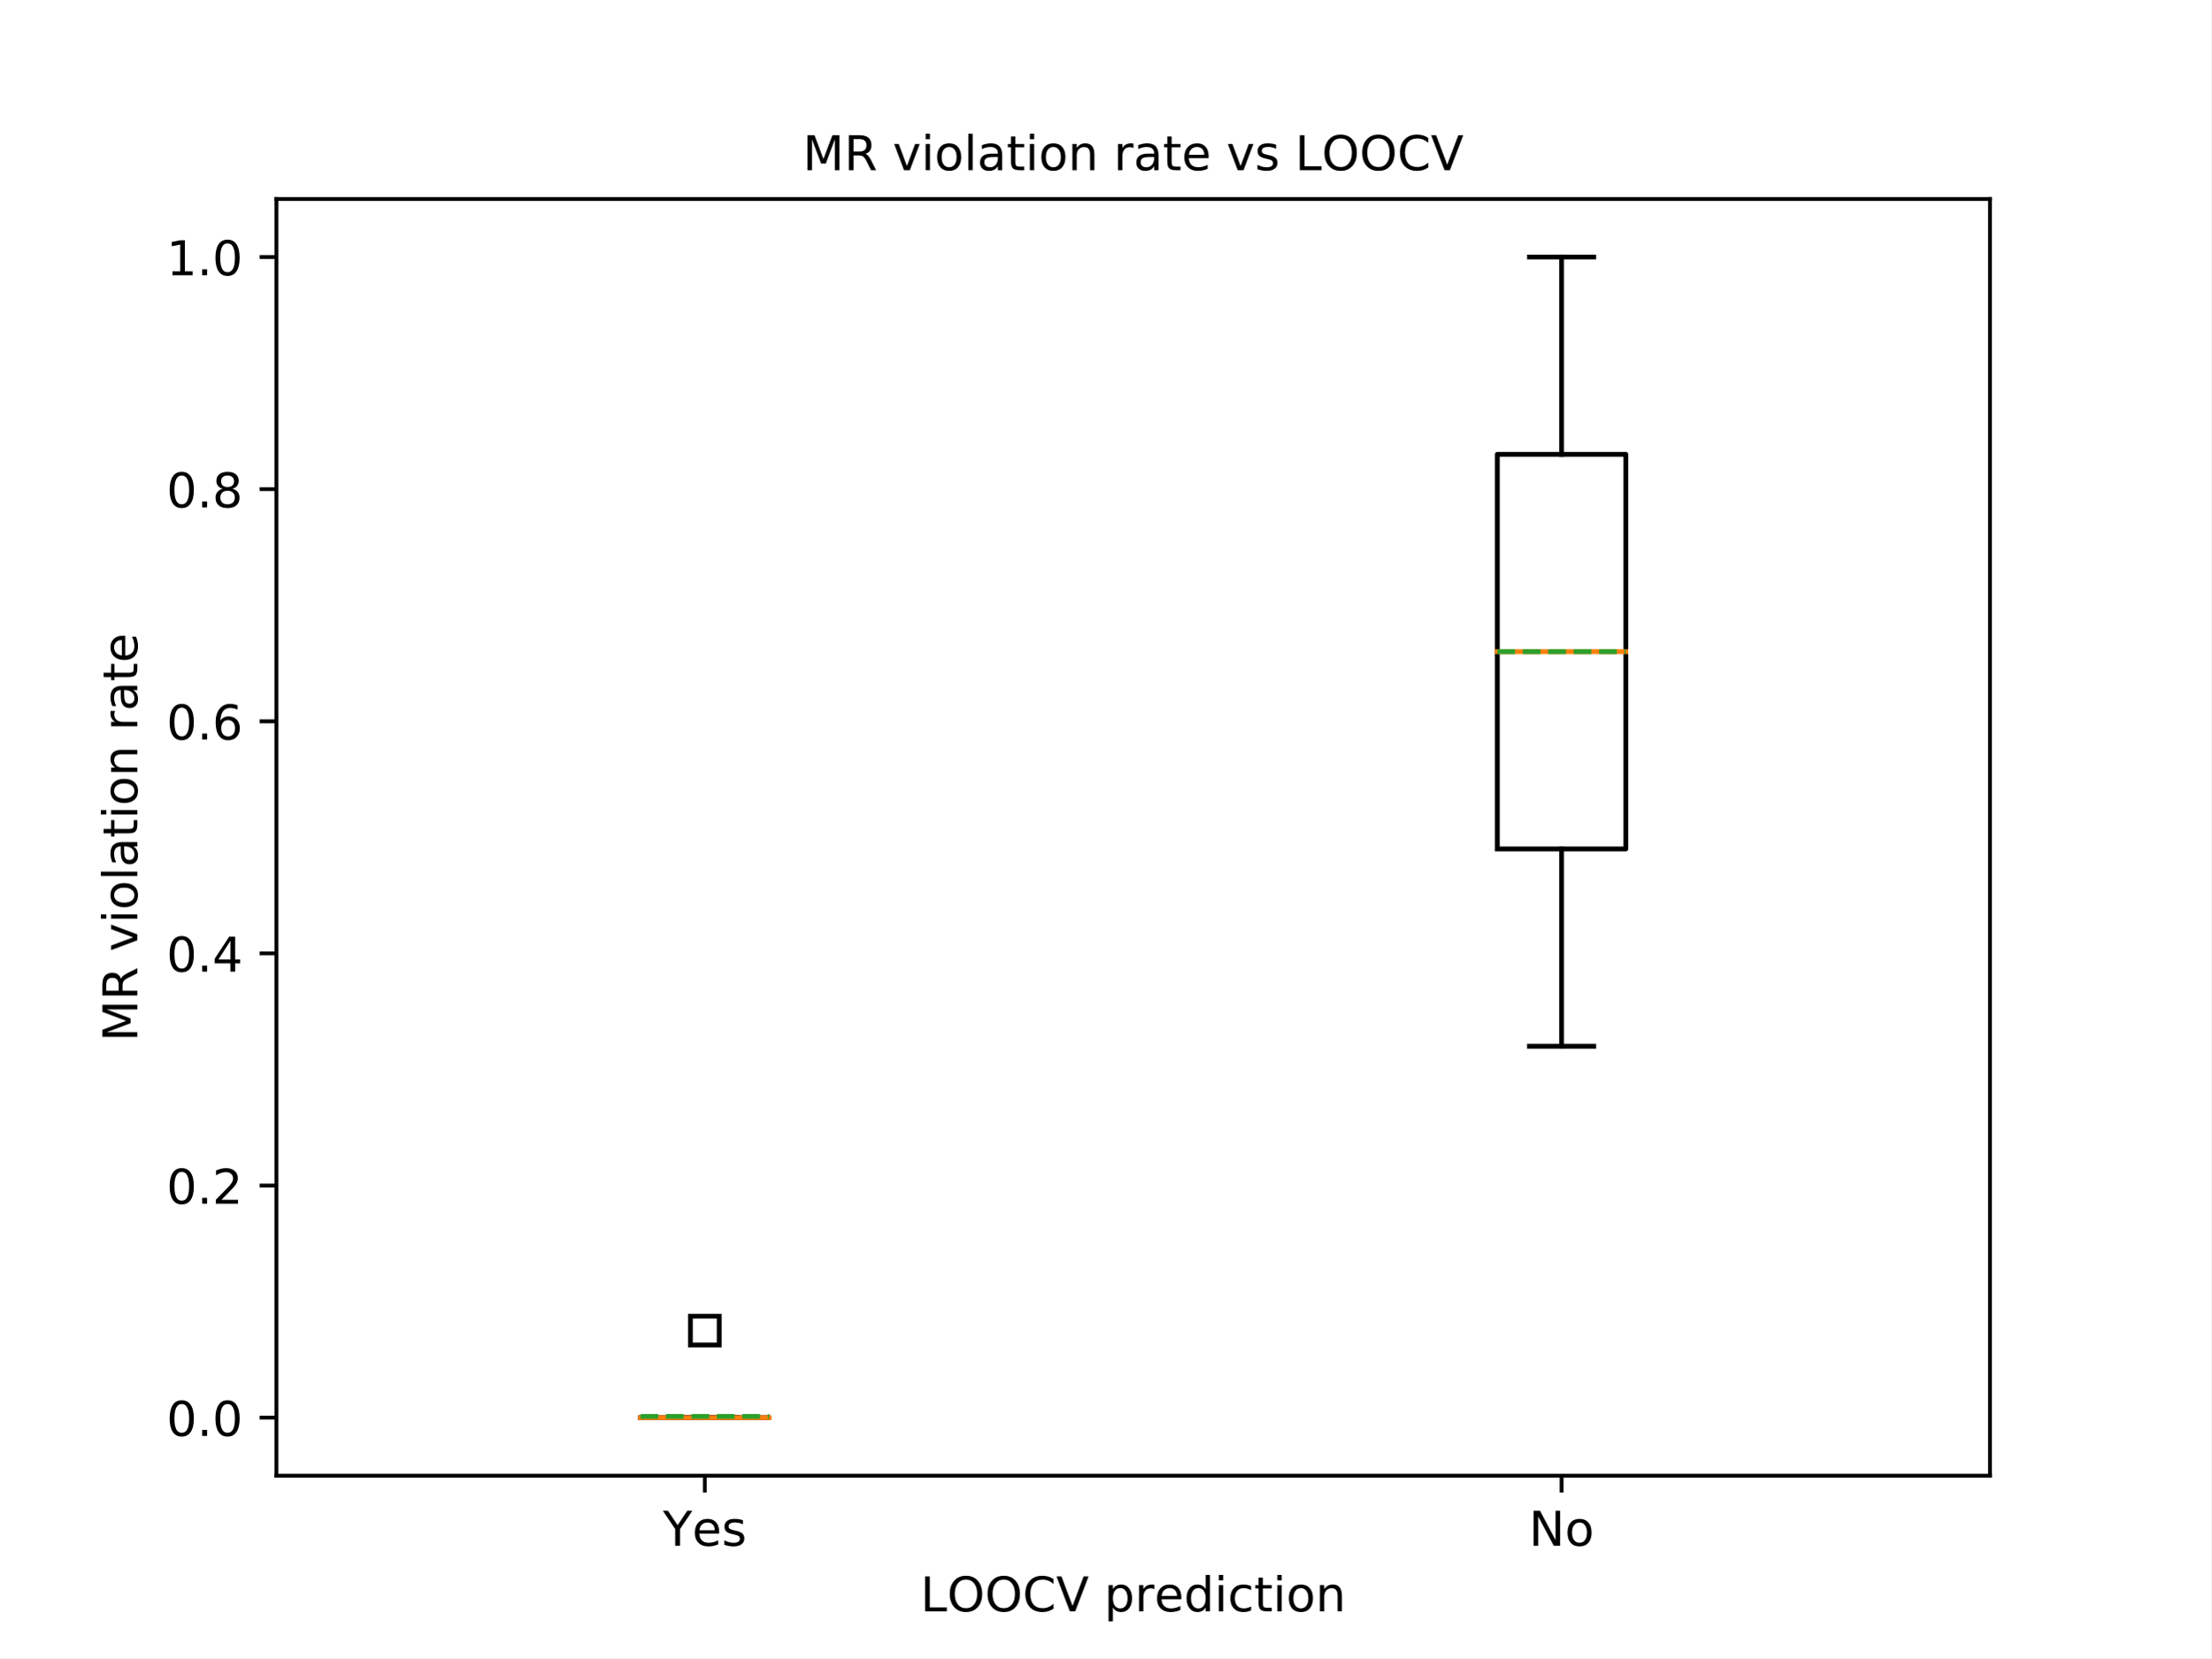
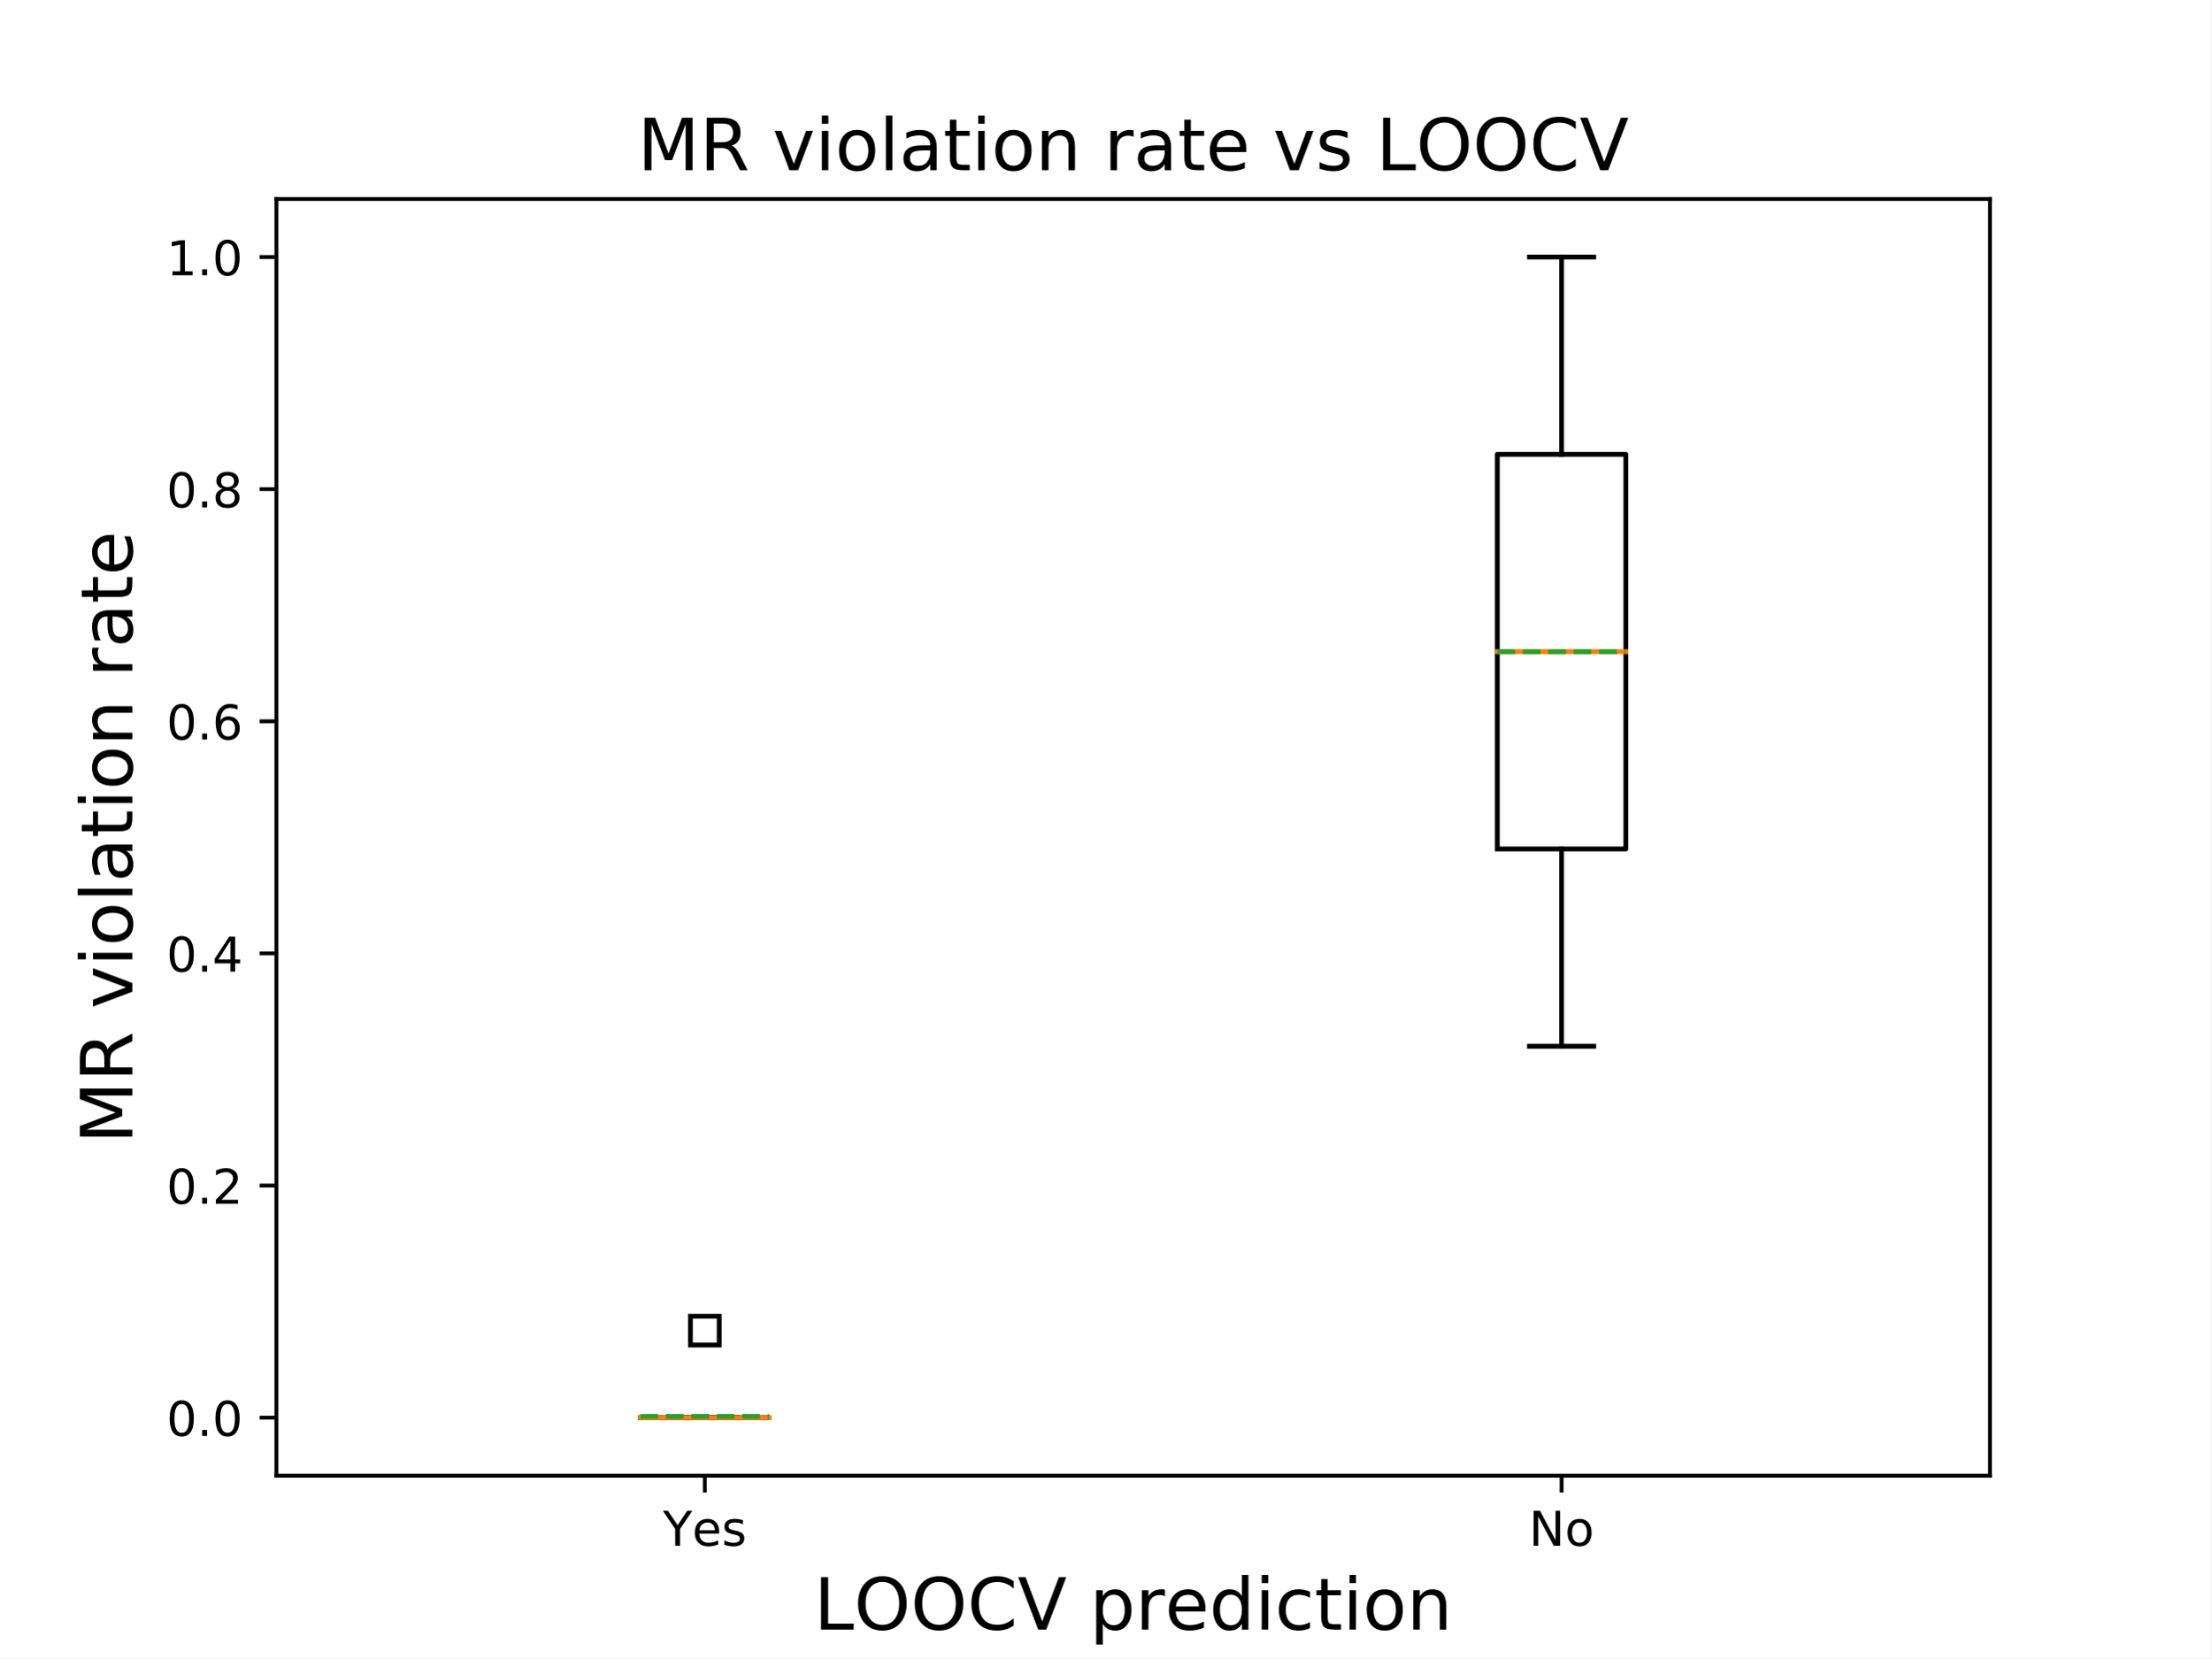
<svg xmlns="http://www.w3.org/2000/svg" xmlns:xlink="http://www.w3.org/1999/xlink" height="345.6pt" version="1.1" viewBox="0 0 460.8 345.6" width="460.8pt">
  <defs>
    <style type="text/css">
*{stroke-linecap:butt;stroke-linejoin:round;}
  </style>
  </defs>
  <g id="figure_1">
    <g id="patch_1">
      <path d="M 0 345.6  L 460.8 345.6  L 460.8 0  L 0 0  z " style="fill:#ffffff;" />
    </g>
    <g id="axes_1">
      <g id="patch_2">
        <path d="M 57.6 307.584  L 414.72 307.584  L 414.72 41.472  L 57.6 41.472  z " style="fill:#ffffff;" />
      </g>
      <g id="matplotlib.axis_1">
        <g id="xtick_1">
          <g id="line2d_1">
            <defs>
-               <path d="M 0 0  L 0 3.5  " id="m3dd5bcc2a2" style="stroke:#000000;stroke-width:0.8;" />
-             </defs>
-             <g>
-               <use style="stroke:#000000;stroke-width:0.8;" x="146.88" xlink:href="#m3dd5bcc2a2" y="307.584" />
+               <path d="M 0 0  L 0 3.5  " id="mbb2991bde9" style="stroke:#000000;stroke-width:0.8;" />
+             </defs>
+             <g>
+               <use style="stroke:#000000;stroke-width:0.8;" x="146.88" xlink:href="#mbb2991bde9" y="307.584" />
            </g>
          </g>
          <g id="text_1">
            <defs>
              <path d="M -0.203 72.906  L 10.406 72.906  L 30.609 42.922  L 50.688 72.906  L 61.281 72.906  L 35.5 34.719  L 35.5 0  L 25.594 0  L 25.594 34.719  z " id="DejaVuSans-89" />
              <path d="M 56.203 29.594  L 56.203 25.203  L 14.891 25.203  Q 15.484 15.922 20.484 11.062  Q 25.484 6.203 34.422 6.203  Q 39.594 6.203 44.453 7.469  Q 49.312 8.734 54.109 11.281  L 54.109 2.781  Q 49.266 0.734 44.188 -0.344  Q 39.109 -1.422 33.891 -1.422  Q 20.797 -1.422 13.156 6.188  Q 5.516 13.812 5.516 26.812  Q 5.516 40.234 12.766 48.109  Q 20.016 56 32.328 56  Q 43.359 56 49.781 48.891  Q 56.203 41.797 56.203 29.594  z M 47.219 32.234  Q 47.125 39.594 43.094 43.984  Q 39.062 48.391 32.422 48.391  Q 24.906 48.391 20.391 44.141  Q 15.875 39.891 15.188 32.172  z " id="DejaVuSans-101" />
              <path d="M 44.281 53.078  L 44.281 44.578  Q 40.484 46.531 36.375 47.5  Q 32.281 48.484 27.875 48.484  Q 21.188 48.484 17.844 46.438  Q 14.5 44.391 14.5 40.281  Q 14.5 37.156 16.891 35.375  Q 19.281 33.594 26.516 31.984  L 29.594 31.297  Q 39.156 29.25 43.188 25.516  Q 47.219 21.781 47.219 15.094  Q 47.219 7.469 41.188 3.016  Q 35.156 -1.422 24.609 -1.422  Q 20.219 -1.422 15.453 -0.562  Q 10.688 0.297 5.422 2  L 5.422 11.281  Q 10.406 8.688 15.234 7.391  Q 20.062 6.109 24.812 6.109  Q 31.156 6.109 34.562 8.281  Q 37.984 10.453 37.984 14.406  Q 37.984 18.062 35.516 20.016  Q 33.062 21.969 24.703 23.781  L 21.578 24.516  Q 13.234 26.266 9.516 29.906  Q 5.812 33.547 5.812 39.891  Q 5.812 47.609 11.281 51.797  Q 16.75 56 26.812 56  Q 31.781 56 36.172 55.266  Q 40.578 54.547 44.281 53.078  z " id="DejaVuSans-115" />
            </defs>
            <g transform="translate(138.155 322.1824)scale(0.1 -0.1)">
              <use xlink:href="#DejaVuSans-89" />
              <use x="60.881" xlink:href="#DejaVuSans-101" />
              <use x="122.404" xlink:href="#DejaVuSans-115" />
            </g>
          </g>
        </g>
        <g id="xtick_2">
          <g id="line2d_2">
            <g>
-               <use style="stroke:#000000;stroke-width:0.8;" x="325.44" xlink:href="#m3dd5bcc2a2" y="307.584" />
+               <use style="stroke:#000000;stroke-width:0.8;" x="325.44" xlink:href="#mbb2991bde9" y="307.584" />
            </g>
          </g>
          <g id="text_2">
            <defs>
              <path d="M 9.812 72.906  L 23.094 72.906  L 55.422 11.922  L 55.422 72.906  L 64.984 72.906  L 64.984 0  L 51.703 0  L 19.391 60.984  L 19.391 0  L 9.812 0  z " id="DejaVuSans-78" />
              <path d="M 30.609 48.391  Q 23.391 48.391 19.188 42.75  Q 14.984 37.109 14.984 27.297  Q 14.984 17.484 19.156 11.844  Q 23.344 6.203 30.609 6.203  Q 37.797 6.203 41.984 11.859  Q 46.188 17.531 46.188 27.297  Q 46.188 37.016 41.984 42.703  Q 37.797 48.391 30.609 48.391  z M 30.609 56  Q 42.328 56 49.016 48.375  Q 55.719 40.766 55.719 27.297  Q 55.719 13.875 49.016 6.219  Q 42.328 -1.422 30.609 -1.422  Q 18.844 -1.422 12.172 6.219  Q 5.516 13.875 5.516 27.297  Q 5.516 40.766 12.172 48.375  Q 18.844 56 30.609 56  z " id="DejaVuSans-111" />
            </defs>
            <g transform="translate(318.64 322.1824)scale(0.1 -0.1)">
              <use xlink:href="#DejaVuSans-78" />
              <use x="74.805" xlink:href="#DejaVuSans-111" />
            </g>
          </g>
        </g>
        <g id="text_3">
          <defs>
            <path d="M 9.812 72.906  L 19.672 72.906  L 19.672 8.297  L 55.172 8.297  L 55.172 0  L 9.812 0  z " id="DejaVuSans-76" />
            <path d="M 39.406 66.219  Q 28.656 66.219 22.328 58.203  Q 16.016 50.203 16.016 36.375  Q 16.016 22.609 22.328 14.594  Q 28.656 6.594 39.406 6.594  Q 50.141 6.594 56.422 14.594  Q 62.703 22.609 62.703 36.375  Q 62.703 50.203 56.422 58.203  Q 50.141 66.219 39.406 66.219  z M 39.406 74.219  Q 54.734 74.219 63.906 63.938  Q 73.094 53.656 73.094 36.375  Q 73.094 19.141 63.906 8.859  Q 54.734 -1.422 39.406 -1.422  Q 24.031 -1.422 14.812 8.828  Q 5.609 19.094 5.609 36.375  Q 5.609 53.656 14.812 63.938  Q 24.031 74.219 39.406 74.219  z " id="DejaVuSans-79" />
            <path d="M 64.406 67.281  L 64.406 56.891  Q 59.422 61.531 53.781 63.812  Q 48.141 66.109 41.797 66.109  Q 29.297 66.109 22.656 58.469  Q 16.016 50.828 16.016 36.375  Q 16.016 21.969 22.656 14.328  Q 29.297 6.688 41.797 6.688  Q 48.141 6.688 53.781 8.984  Q 59.422 11.281 64.406 15.922  L 64.406 5.609  Q 59.234 2.094 53.438 0.328  Q 47.656 -1.422 41.219 -1.422  Q 24.656 -1.422 15.125 8.703  Q 5.609 18.844 5.609 36.375  Q 5.609 53.953 15.125 64.078  Q 24.656 74.219 41.219 74.219  Q 47.75 74.219 53.531 72.484  Q 59.328 70.75 64.406 67.281  z " id="DejaVuSans-67" />
            <path d="M 28.609 0  L 0.781 72.906  L 11.078 72.906  L 34.188 11.531  L 57.328 72.906  L 67.578 72.906  L 39.797 0  z " id="DejaVuSans-86" />
            <path id="DejaVuSans-32" />
            <path d="M 18.109 8.203  L 18.109 -20.797  L 9.078 -20.797  L 9.078 54.688  L 18.109 54.688  L 18.109 46.391  Q 20.953 51.266 25.266 53.625  Q 29.594 56 35.594 56  Q 45.562 56 51.781 48.094  Q 58.016 40.188 58.016 27.297  Q 58.016 14.406 51.781 6.484  Q 45.562 -1.422 35.594 -1.422  Q 29.594 -1.422 25.266 0.953  Q 20.953 3.328 18.109 8.203  z M 48.688 27.297  Q 48.688 37.203 44.609 42.844  Q 40.531 48.484 33.406 48.484  Q 26.266 48.484 22.188 42.844  Q 18.109 37.203 18.109 27.297  Q 18.109 17.391 22.188 11.75  Q 26.266 6.109 33.406 6.109  Q 40.531 6.109 44.609 11.75  Q 48.688 17.391 48.688 27.297  z " id="DejaVuSans-112" />
            <path d="M 41.109 46.297  Q 39.594 47.172 37.812 47.578  Q 36.031 48 33.891 48  Q 26.266 48 22.188 43.047  Q 18.109 38.094 18.109 28.812  L 18.109 0  L 9.078 0  L 9.078 54.688  L 18.109 54.688  L 18.109 46.188  Q 20.953 51.172 25.484 53.578  Q 30.031 56 36.531 56  Q 37.453 56 38.578 55.875  Q 39.703 55.766 41.062 55.516  z " id="DejaVuSans-114" />
            <path d="M 45.406 46.391  L 45.406 75.984  L 54.391 75.984  L 54.391 0  L 45.406 0  L 45.406 8.203  Q 42.578 3.328 38.25 0.953  Q 33.938 -1.422 27.875 -1.422  Q 17.969 -1.422 11.734 6.484  Q 5.516 14.406 5.516 27.297  Q 5.516 40.188 11.734 48.094  Q 17.969 56 27.875 56  Q 33.938 56 38.25 53.625  Q 42.578 51.266 45.406 46.391  z M 14.797 27.297  Q 14.797 17.391 18.875 11.75  Q 22.953 6.109 30.078 6.109  Q 37.203 6.109 41.297 11.75  Q 45.406 17.391 45.406 27.297  Q 45.406 37.203 41.297 42.844  Q 37.203 48.484 30.078 48.484  Q 22.953 48.484 18.875 42.844  Q 14.797 37.203 14.797 27.297  z " id="DejaVuSans-100" />
            <path d="M 9.422 54.688  L 18.406 54.688  L 18.406 0  L 9.422 0  z M 9.422 75.984  L 18.406 75.984  L 18.406 64.594  L 9.422 64.594  z " id="DejaVuSans-105" />
            <path d="M 48.781 52.594  L 48.781 44.188  Q 44.969 46.297 41.141 47.344  Q 37.312 48.391 33.406 48.391  Q 24.656 48.391 19.812 42.844  Q 14.984 37.312 14.984 27.297  Q 14.984 17.281 19.812 11.734  Q 24.656 6.203 33.406 6.203  Q 37.312 6.203 41.141 7.25  Q 44.969 8.297 48.781 10.406  L 48.781 2.094  Q 45.016 0.344 40.984 -0.531  Q 36.969 -1.422 32.422 -1.422  Q 20.062 -1.422 12.781 6.344  Q 5.516 14.109 5.516 27.297  Q 5.516 40.672 12.859 48.328  Q 20.219 56 33.016 56  Q 37.156 56 41.109 55.141  Q 45.062 54.297 48.781 52.594  z " id="DejaVuSans-99" />
            <path d="M 18.312 70.219  L 18.312 54.688  L 36.812 54.688  L 36.812 47.703  L 18.312 47.703  L 18.312 18.016  Q 18.312 11.328 20.141 9.422  Q 21.969 7.516 27.594 7.516  L 36.812 7.516  L 36.812 0  L 27.594 0  Q 17.188 0 13.234 3.875  Q 9.281 7.766 9.281 18.016  L 9.281 47.703  L 2.688 47.703  L 2.688 54.688  L 9.281 54.688  L 9.281 70.219  z " id="DejaVuSans-116" />
            <path d="M 54.891 33.016  L 54.891 0  L 45.906 0  L 45.906 32.719  Q 45.906 40.484 42.875 44.328  Q 39.844 48.188 33.797 48.188  Q 26.516 48.188 22.312 43.547  Q 18.109 38.922 18.109 30.906  L 18.109 0  L 9.078 0  L 9.078 54.688  L 18.109 54.688  L 18.109 46.188  Q 21.344 51.125 25.703 53.562  Q 30.078 56 35.797 56  Q 45.219 56 50.047 50.172  Q 54.891 44.344 54.891 33.016  z " id="DejaVuSans-110" />
          </defs>
-           <g transform="translate(191.8092 335.8606)scale(0.1 -0.1)">
+           <g transform="translate(169.6338 339.6598)scale(0.15 -0.15)">
            <use xlink:href="#DejaVuSans-76" />
            <use x="55.666" xlink:href="#DejaVuSans-79" />
            <use x="134.377" xlink:href="#DejaVuSans-79" />
            <use x="213.088" xlink:href="#DejaVuSans-67" />
            <use x="282.912" xlink:href="#DejaVuSans-86" />
            <use x="351.32" xlink:href="#DejaVuSans-32" />
            <use x="383.107" xlink:href="#DejaVuSans-112" />
            <use x="446.584" xlink:href="#DejaVuSans-114" />
            <use x="487.666" xlink:href="#DejaVuSans-101" />
            <use x="549.189" xlink:href="#DejaVuSans-100" />
            <use x="612.666" xlink:href="#DejaVuSans-105" />
            <use x="640.449" xlink:href="#DejaVuSans-99" />
            <use x="695.43" xlink:href="#DejaVuSans-116" />
            <use x="734.639" xlink:href="#DejaVuSans-105" />
            <use x="762.422" xlink:href="#DejaVuSans-111" />
            <use x="823.604" xlink:href="#DejaVuSans-110" />
          </g>
        </g>
      </g>
      <g id="matplotlib.axis_2">
        <g id="ytick_1">
          <g id="line2d_3">
            <defs>
-               <path d="M 0 0  L -3.5 0  " id="m5aea08123d" style="stroke:#000000;stroke-width:0.8;" />
-             </defs>
-             <g>
-               <use style="stroke:#000000;stroke-width:0.8;" x="57.6" xlink:href="#m5aea08123d" y="295.488" />
+               <path d="M 0 0  L -3.5 0  " id="m2ef801a336" style="stroke:#000000;stroke-width:0.8;" />
+             </defs>
+             <g>
+               <use style="stroke:#000000;stroke-width:0.8;" x="57.6" xlink:href="#m2ef801a336" y="295.488" />
            </g>
          </g>
          <g id="text_4">
            <defs>
              <path d="M 31.781 66.406  Q 24.172 66.406 20.328 58.906  Q 16.5 51.422 16.5 36.375  Q 16.5 21.391 20.328 13.891  Q 24.172 6.391 31.781 6.391  Q 39.453 6.391 43.281 13.891  Q 47.125 21.391 47.125 36.375  Q 47.125 51.422 43.281 58.906  Q 39.453 66.406 31.781 66.406  z M 31.781 74.219  Q 44.047 74.219 50.516 64.516  Q 56.984 54.828 56.984 36.375  Q 56.984 17.969 50.516 8.266  Q 44.047 -1.422 31.781 -1.422  Q 19.531 -1.422 13.062 8.266  Q 6.594 17.969 6.594 36.375  Q 6.594 54.828 13.062 64.516  Q 19.531 74.219 31.781 74.219  z " id="DejaVuSans-48" />
              <path d="M 10.688 12.406  L 21 12.406  L 21 0  L 10.688 0  z " id="DejaVuSans-46" />
            </defs>
            <g transform="translate(34.69687 299.2872)scale(0.1 -0.1)">
              <use xlink:href="#DejaVuSans-48" />
              <use x="63.623" xlink:href="#DejaVuSans-46" />
              <use x="95.41" xlink:href="#DejaVuSans-48" />
            </g>
          </g>
        </g>
        <g id="ytick_2">
          <g id="line2d_4">
            <g>
-               <use style="stroke:#000000;stroke-width:0.8;" x="57.6" xlink:href="#m5aea08123d" y="247.104" />
+               <use style="stroke:#000000;stroke-width:0.8;" x="57.6" xlink:href="#m2ef801a336" y="247.104" />
            </g>
          </g>
          <g id="text_5">
            <defs>
              <path d="M 19.188 8.297  L 53.609 8.297  L 53.609 0  L 7.328 0  L 7.328 8.297  Q 12.938 14.109 22.625 23.891  Q 32.328 33.688 34.812 36.531  Q 39.547 41.844 41.422 45.531  Q 43.312 49.219 43.312 52.781  Q 43.312 58.594 39.234 62.25  Q 35.156 65.922 28.609 65.922  Q 23.969 65.922 18.812 64.312  Q 13.672 62.703 7.812 59.422  L 7.812 69.391  Q 13.766 71.781 18.938 73  Q 24.125 74.219 28.422 74.219  Q 39.75 74.219 46.484 68.547  Q 53.219 62.891 53.219 53.422  Q 53.219 48.922 51.531 44.891  Q 49.859 40.875 45.406 35.406  Q 44.188 33.984 37.641 27.219  Q 31.109 20.453 19.188 8.297  z " id="DejaVuSans-50" />
            </defs>
            <g transform="translate(34.69687 250.9032)scale(0.1 -0.1)">
              <use xlink:href="#DejaVuSans-48" />
              <use x="63.623" xlink:href="#DejaVuSans-46" />
              <use x="95.41" xlink:href="#DejaVuSans-50" />
            </g>
          </g>
        </g>
        <g id="ytick_3">
          <g id="line2d_5">
            <g>
-               <use style="stroke:#000000;stroke-width:0.8;" x="57.6" xlink:href="#m5aea08123d" y="198.72" />
+               <use style="stroke:#000000;stroke-width:0.8;" x="57.6" xlink:href="#m2ef801a336" y="198.72" />
            </g>
          </g>
          <g id="text_6">
            <defs>
              <path d="M 37.797 64.312  L 12.891 25.391  L 37.797 25.391  z M 35.203 72.906  L 47.609 72.906  L 47.609 25.391  L 58.016 25.391  L 58.016 17.188  L 47.609 17.188  L 47.609 0  L 37.797 0  L 37.797 17.188  L 4.891 17.188  L 4.891 26.703  z " id="DejaVuSans-52" />
            </defs>
            <g transform="translate(34.69687 202.5192)scale(0.1 -0.1)">
              <use xlink:href="#DejaVuSans-48" />
              <use x="63.623" xlink:href="#DejaVuSans-46" />
              <use x="95.41" xlink:href="#DejaVuSans-52" />
            </g>
          </g>
        </g>
        <g id="ytick_4">
          <g id="line2d_6">
            <g>
-               <use style="stroke:#000000;stroke-width:0.8;" x="57.6" xlink:href="#m5aea08123d" y="150.336" />
+               <use style="stroke:#000000;stroke-width:0.8;" x="57.6" xlink:href="#m2ef801a336" y="150.336" />
            </g>
          </g>
          <g id="text_7">
            <defs>
              <path d="M 33.016 40.375  Q 26.375 40.375 22.484 35.828  Q 18.609 31.297 18.609 23.391  Q 18.609 15.531 22.484 10.953  Q 26.375 6.391 33.016 6.391  Q 39.656 6.391 43.531 10.953  Q 47.406 15.531 47.406 23.391  Q 47.406 31.297 43.531 35.828  Q 39.656 40.375 33.016 40.375  z M 52.594 71.297  L 52.594 62.312  Q 48.875 64.062 45.094 64.984  Q 41.312 65.922 37.594 65.922  Q 27.828 65.922 22.672 59.328  Q 17.531 52.734 16.797 39.406  Q 19.672 43.656 24.016 45.922  Q 28.375 48.188 33.594 48.188  Q 44.578 48.188 50.953 41.516  Q 57.328 34.859 57.328 23.391  Q 57.328 12.156 50.688 5.359  Q 44.047 -1.422 33.016 -1.422  Q 20.359 -1.422 13.672 8.266  Q 6.984 17.969 6.984 36.375  Q 6.984 53.656 15.188 63.938  Q 23.391 74.219 37.203 74.219  Q 40.922 74.219 44.703 73.484  Q 48.484 72.75 52.594 71.297  z " id="DejaVuSans-54" />
            </defs>
            <g transform="translate(34.69687 154.1352)scale(0.1 -0.1)">
              <use xlink:href="#DejaVuSans-48" />
              <use x="63.623" xlink:href="#DejaVuSans-46" />
              <use x="95.41" xlink:href="#DejaVuSans-54" />
            </g>
          </g>
        </g>
        <g id="ytick_5">
          <g id="line2d_7">
            <g>
-               <use style="stroke:#000000;stroke-width:0.8;" x="57.6" xlink:href="#m5aea08123d" y="101.952" />
+               <use style="stroke:#000000;stroke-width:0.8;" x="57.6" xlink:href="#m2ef801a336" y="101.952" />
            </g>
          </g>
          <g id="text_8">
            <defs>
              <path d="M 31.781 34.625  Q 24.75 34.625 20.719 30.859  Q 16.703 27.094 16.703 20.516  Q 16.703 13.922 20.719 10.156  Q 24.75 6.391 31.781 6.391  Q 38.812 6.391 42.859 10.172  Q 46.922 13.969 46.922 20.516  Q 46.922 27.094 42.891 30.859  Q 38.875 34.625 31.781 34.625  z M 21.922 38.812  Q 15.578 40.375 12.031 44.719  Q 8.5 49.078 8.5 55.328  Q 8.5 64.062 14.719 69.141  Q 20.953 74.219 31.781 74.219  Q 42.672 74.219 48.875 69.141  Q 55.078 64.062 55.078 55.328  Q 55.078 49.078 51.531 44.719  Q 48 40.375 41.703 38.812  Q 48.828 37.156 52.797 32.312  Q 56.781 27.484 56.781 20.516  Q 56.781 9.906 50.312 4.234  Q 43.844 -1.422 31.781 -1.422  Q 19.734 -1.422 13.25 4.234  Q 6.781 9.906 6.781 20.516  Q 6.781 27.484 10.781 32.312  Q 14.797 37.156 21.922 38.812  z M 18.312 54.391  Q 18.312 48.734 21.844 45.562  Q 25.391 42.391 31.781 42.391  Q 38.141 42.391 41.719 45.562  Q 45.312 48.734 45.312 54.391  Q 45.312 60.062 41.719 63.234  Q 38.141 66.406 31.781 66.406  Q 25.391 66.406 21.844 63.234  Q 18.312 60.062 18.312 54.391  z " id="DejaVuSans-56" />
            </defs>
            <g transform="translate(34.69687 105.7512)scale(0.1 -0.1)">
              <use xlink:href="#DejaVuSans-48" />
              <use x="63.623" xlink:href="#DejaVuSans-46" />
              <use x="95.41" xlink:href="#DejaVuSans-56" />
            </g>
          </g>
        </g>
        <g id="ytick_6">
          <g id="line2d_8">
            <g>
-               <use style="stroke:#000000;stroke-width:0.8;" x="57.6" xlink:href="#m5aea08123d" y="53.568" />
+               <use style="stroke:#000000;stroke-width:0.8;" x="57.6" xlink:href="#m2ef801a336" y="53.568" />
            </g>
          </g>
          <g id="text_9">
            <defs>
              <path d="M 12.406 8.297  L 28.516 8.297  L 28.516 63.922  L 10.984 60.406  L 10.984 69.391  L 28.422 72.906  L 38.281 72.906  L 38.281 8.297  L 54.391 8.297  L 54.391 0  L 12.406 0  z " id="DejaVuSans-49" />
            </defs>
            <g transform="translate(34.69687 57.36722)scale(0.1 -0.1)">
              <use xlink:href="#DejaVuSans-49" />
              <use x="63.623" xlink:href="#DejaVuSans-46" />
              <use x="95.41" xlink:href="#DejaVuSans-48" />
            </g>
          </g>
        </g>
        <g id="text_10">
          <defs>
            <path d="M 9.812 72.906  L 24.516 72.906  L 43.109 23.297  L 61.812 72.906  L 76.516 72.906  L 76.516 0  L 66.891 0  L 66.891 64.016  L 48.094 14.016  L 38.188 14.016  L 19.391 64.016  L 19.391 0  L 9.812 0  z " id="DejaVuSans-77" />
            <path d="M 44.391 34.188  Q 47.562 33.109 50.562 29.594  Q 53.562 26.078 56.594 19.922  L 66.609 0  L 56 0  L 46.688 18.703  Q 43.062 26.031 39.672 28.422  Q 36.281 30.812 30.422 30.812  L 19.672 30.812  L 19.672 0  L 9.812 0  L 9.812 72.906  L 32.078 72.906  Q 44.578 72.906 50.734 67.672  Q 56.891 62.453 56.891 51.906  Q 56.891 45.016 53.688 40.469  Q 50.484 35.938 44.391 34.188  z M 19.672 64.797  L 19.672 38.922  L 32.078 38.922  Q 39.203 38.922 42.844 42.219  Q 46.484 45.516 46.484 51.906  Q 46.484 58.297 42.844 61.547  Q 39.203 64.797 32.078 64.797  z " id="DejaVuSans-82" />
            <path d="M 2.984 54.688  L 12.5 54.688  L 29.594 8.797  L 46.688 54.688  L 56.203 54.688  L 35.688 0  L 23.484 0  z " id="DejaVuSans-118" />
            <path d="M 9.422 75.984  L 18.406 75.984  L 18.406 0  L 9.422 0  z " id="DejaVuSans-108" />
            <path d="M 34.281 27.484  Q 23.391 27.484 19.188 25  Q 14.984 22.516 14.984 16.5  Q 14.984 11.719 18.141 8.906  Q 21.297 6.109 26.703 6.109  Q 34.188 6.109 38.703 11.406  Q 43.219 16.703 43.219 25.484  L 43.219 27.484  z M 52.203 31.203  L 52.203 0  L 43.219 0  L 43.219 8.297  Q 40.141 3.328 35.547 0.953  Q 30.953 -1.422 24.312 -1.422  Q 15.922 -1.422 10.953 3.297  Q 6 8.016 6 15.922  Q 6 25.141 12.172 29.828  Q 18.359 34.516 30.609 34.516  L 43.219 34.516  L 43.219 35.406  Q 43.219 41.609 39.141 45  Q 35.062 48.391 27.688 48.391  Q 23 48.391 18.547 47.266  Q 14.109 46.141 10.016 43.891  L 10.016 52.203  Q 14.938 54.109 19.578 55.047  Q 24.219 56 28.609 56  Q 40.484 56 46.344 49.844  Q 52.203 43.703 52.203 31.203  z " id="DejaVuSans-97" />
          </defs>
-           <g transform="translate(28.61719 217.0889)rotate(-90)scale(0.1 -0.1)">
+           <g transform="translate(27.57734 238.3694)rotate(-90)scale(0.15 -0.15)">
            <use xlink:href="#DejaVuSans-77" />
            <use x="86.279" xlink:href="#DejaVuSans-82" />
            <use x="155.762" xlink:href="#DejaVuSans-32" />
            <use x="187.549" xlink:href="#DejaVuSans-118" />
            <use x="246.729" xlink:href="#DejaVuSans-105" />
            <use x="274.512" xlink:href="#DejaVuSans-111" />
            <use x="335.693" xlink:href="#DejaVuSans-108" />
            <use x="363.477" xlink:href="#DejaVuSans-97" />
            <use x="424.756" xlink:href="#DejaVuSans-116" />
            <use x="463.965" xlink:href="#DejaVuSans-105" />
            <use x="491.748" xlink:href="#DejaVuSans-111" />
            <use x="552.93" xlink:href="#DejaVuSans-110" />
            <use x="616.309" xlink:href="#DejaVuSans-32" />
            <use x="648.096" xlink:href="#DejaVuSans-114" />
            <use x="689.209" xlink:href="#DejaVuSans-97" />
            <use x="750.488" xlink:href="#DejaVuSans-116" />
            <use x="789.697" xlink:href="#DejaVuSans-101" />
          </g>
        </g>
      </g>
      <g id="line2d_9">
-         <path clip-path="url(#p74cb552180)" d="M 133.488 295.488  L 160.272 295.488  L 160.272 295.488  L 133.488 295.488  L 133.488 295.488  " style="fill:none;stroke:#000000;stroke-linecap:square;" />
+         <path clip-path="url(#p0a85584206)" d="M 133.488 295.488  L 160.272 295.488  L 160.272 295.488  L 133.488 295.488  L 133.488 295.488  " style="fill:none;stroke:#000000;stroke-linecap:square;" />
      </g>
      <g id="line2d_10">
-         <path clip-path="url(#p74cb552180)" d="M 146.88 295.488  L 146.88 295.488  " style="fill:none;stroke:#000000;stroke-linecap:square;" />
+         <path clip-path="url(#p0a85584206)" d="M 146.88 295.488  L 146.88 295.488  " style="fill:none;stroke:#000000;stroke-linecap:square;" />
      </g>
      <g id="line2d_11">
-         <path clip-path="url(#p74cb552180)" d="M 146.88 295.488  L 146.88 295.488  " style="fill:none;stroke:#000000;stroke-linecap:square;" />
+         <path clip-path="url(#p0a85584206)" d="M 146.88 295.488  L 146.88 295.488  " style="fill:none;stroke:#000000;stroke-linecap:square;" />
      </g>
      <g id="line2d_12">
-         <path clip-path="url(#p74cb552180)" d="M 140.184 295.488  L 153.576 295.488  " style="fill:none;stroke:#000000;stroke-linecap:square;" />
+         <path clip-path="url(#p0a85584206)" d="M 140.184 295.488  L 153.576 295.488  " style="fill:none;stroke:#000000;stroke-linecap:square;" />
      </g>
      <g id="line2d_13">
-         <path clip-path="url(#p74cb552180)" d="M 140.184 295.488  L 153.576 295.488  " style="fill:none;stroke:#000000;stroke-linecap:square;" />
+         <path clip-path="url(#p0a85584206)" d="M 140.184 295.488  L 153.576 295.488  " style="fill:none;stroke:#000000;stroke-linecap:square;" />
      </g>
      <g id="line2d_14">
        <defs>
-           <path d="M -3 3  L 3 3  L 3 -3  L -3 -3  z " id="m395ac61de5" style="stroke:#000000;stroke-linejoin:miter;" />
+           <path d="M -3 3  L 3 3  L 3 -3  L -3 -3  z " id="m91f1e70e36" style="stroke:#000000;stroke-linejoin:miter;" />
        </defs>
-         <g clip-path="url(#p74cb552180)">
-           <use style="fill-opacity:0;stroke:#000000;stroke-linejoin:miter;" x="146.88" xlink:href="#m395ac61de5" y="277.344" />
+         <g clip-path="url(#p0a85584206)">
+           <use style="fill-opacity:0;stroke:#000000;stroke-linejoin:miter;" x="146.88" xlink:href="#m91f1e70e36" y="277.344" />
        </g>
      </g>
      <g id="line2d_15">
-         <path clip-path="url(#p74cb552180)" d="M 312.048 176.947  L 338.832 176.947  L 338.832 94.694  L 312.048 94.694  L 312.048 176.947  " style="fill:none;stroke:#000000;stroke-linecap:square;" />
+         <path clip-path="url(#p0a85584206)" d="M 312.048 176.947  L 338.832 176.947  L 338.832 94.694  L 312.048 94.694  L 312.048 176.947  " style="fill:none;stroke:#000000;stroke-linecap:square;" />
      </g>
      <g id="line2d_16">
-         <path clip-path="url(#p74cb552180)" d="M 325.44 176.947  L 325.44 218.074  " style="fill:none;stroke:#000000;stroke-linecap:square;" />
+         <path clip-path="url(#p0a85584206)" d="M 325.44 176.947  L 325.44 218.074  " style="fill:none;stroke:#000000;stroke-linecap:square;" />
      </g>
      <g id="line2d_17">
-         <path clip-path="url(#p74cb552180)" d="M 325.44 94.694  L 325.44 53.568  " style="fill:none;stroke:#000000;stroke-linecap:square;" />
+         <path clip-path="url(#p0a85584206)" d="M 325.44 94.694  L 325.44 53.568  " style="fill:none;stroke:#000000;stroke-linecap:square;" />
      </g>
      <g id="line2d_18">
-         <path clip-path="url(#p74cb552180)" d="M 318.744 218.074  L 332.136 218.074  " style="fill:none;stroke:#000000;stroke-linecap:square;" />
+         <path clip-path="url(#p0a85584206)" d="M 318.744 218.074  L 332.136 218.074  " style="fill:none;stroke:#000000;stroke-linecap:square;" />
      </g>
      <g id="line2d_19">
-         <path clip-path="url(#p74cb552180)" d="M 318.744 53.568  L 332.136 53.568  " style="fill:none;stroke:#000000;stroke-linecap:square;" />
+         <path clip-path="url(#p0a85584206)" d="M 318.744 53.568  L 332.136 53.568  " style="fill:none;stroke:#000000;stroke-linecap:square;" />
      </g>
      <g id="line2d_20" />
      <g id="line2d_21">
-         <path clip-path="url(#p74cb552180)" d="M 133.488 295.488  L 160.272 295.488  " style="fill:none;stroke:#ff7f0e;stroke-linecap:square;" />
+         <path clip-path="url(#p0a85584206)" d="M 133.488 295.488  L 160.272 295.488  " style="fill:none;stroke:#ff7f0e;stroke-linecap:square;" />
      </g>
      <g id="line2d_22">
-         <path clip-path="url(#p74cb552180)" d="M 133.488 295.225  L 160.272 295.225  " style="fill:none;stroke:#2ca02c;stroke-dasharray:3.7,1.6;stroke-dashoffset:0;" />
+         <path clip-path="url(#p0a85584206)" d="M 133.488 295.225  L 160.272 295.225  " style="fill:none;stroke:#2ca02c;stroke-dasharray:3.7,1.6;stroke-dashoffset:0;" />
      </g>
      <g id="line2d_23">
-         <path clip-path="url(#p74cb552180)" d="M 312.048 135.821  L 338.832 135.821  " style="fill:none;stroke:#ff7f0e;stroke-linecap:square;" />
+         <path clip-path="url(#p0a85584206)" d="M 312.048 135.821  L 338.832 135.821  " style="fill:none;stroke:#ff7f0e;stroke-linecap:square;" />
      </g>
      <g id="line2d_24">
-         <path clip-path="url(#p74cb552180)" d="M 312.048 135.821  L 338.832 135.821  " style="fill:none;stroke:#2ca02c;stroke-dasharray:3.7,1.6;stroke-dashoffset:0;" />
+         <path clip-path="url(#p0a85584206)" d="M 312.048 135.821  L 338.832 135.821  " style="fill:none;stroke:#2ca02c;stroke-dasharray:3.7,1.6;stroke-dashoffset:0;" />
      </g>
      <g id="patch_3">
        <path d="M 57.6 307.584  L 57.6 41.472  " style="fill:none;stroke:#000000;stroke-linecap:square;stroke-linejoin:miter;stroke-width:0.8;" />
      </g>
      <g id="patch_4">
        <path d="M 414.72 307.584  L 414.72 41.472  " style="fill:none;stroke:#000000;stroke-linecap:square;stroke-linejoin:miter;stroke-width:0.8;" />
      </g>
      <g id="patch_5">
        <path d="M 57.6 307.584  L 414.72 307.584  " style="fill:none;stroke:#000000;stroke-linecap:square;stroke-linejoin:miter;stroke-width:0.8;" />
      </g>
      <g id="patch_6">
        <path d="M 57.6 41.472  L 414.72 41.472  " style="fill:none;stroke:#000000;stroke-linecap:square;stroke-linejoin:miter;stroke-width:0.8;" />
      </g>
      <g id="text_11">
-         <g transform="translate(167.2897 35.472)scale(0.1 -0.1)">
+         <g transform="translate(132.8545 35.472)scale(0.15 -0.15)">
          <use xlink:href="#DejaVuSans-77" />
          <use x="86.279" xlink:href="#DejaVuSans-82" />
          <use x="155.762" xlink:href="#DejaVuSans-32" />
          <use x="187.549" xlink:href="#DejaVuSans-118" />
          <use x="246.729" xlink:href="#DejaVuSans-105" />
          <use x="274.512" xlink:href="#DejaVuSans-111" />
          <use x="335.693" xlink:href="#DejaVuSans-108" />
          <use x="363.477" xlink:href="#DejaVuSans-97" />
          <use x="424.756" xlink:href="#DejaVuSans-116" />
          <use x="463.965" xlink:href="#DejaVuSans-105" />
          <use x="491.748" xlink:href="#DejaVuSans-111" />
          <use x="552.93" xlink:href="#DejaVuSans-110" />
          <use x="616.309" xlink:href="#DejaVuSans-32" />
          <use x="648.096" xlink:href="#DejaVuSans-114" />
          <use x="689.209" xlink:href="#DejaVuSans-97" />
          <use x="750.488" xlink:href="#DejaVuSans-116" />
          <use x="789.697" xlink:href="#DejaVuSans-101" />
          <use x="851.221" xlink:href="#DejaVuSans-32" />
          <use x="883.008" xlink:href="#DejaVuSans-118" />
          <use x="942.188" xlink:href="#DejaVuSans-115" />
          <use x="994.287" xlink:href="#DejaVuSans-32" />
          <use x="1026.074" xlink:href="#DejaVuSans-76" />
          <use x="1081.74" xlink:href="#DejaVuSans-79" />
          <use x="1160.451" xlink:href="#DejaVuSans-79" />
          <use x="1239.162" xlink:href="#DejaVuSans-67" />
          <use x="1308.986" xlink:href="#DejaVuSans-86" />
        </g>
      </g>
    </g>
  </g>
  <defs>
-     <clipPath id="p74cb552180">
+     <clipPath id="p0a85584206">
      <rect height="266.112" width="357.12" x="57.6" y="41.472" />
    </clipPath>
  </defs>
</svg>
